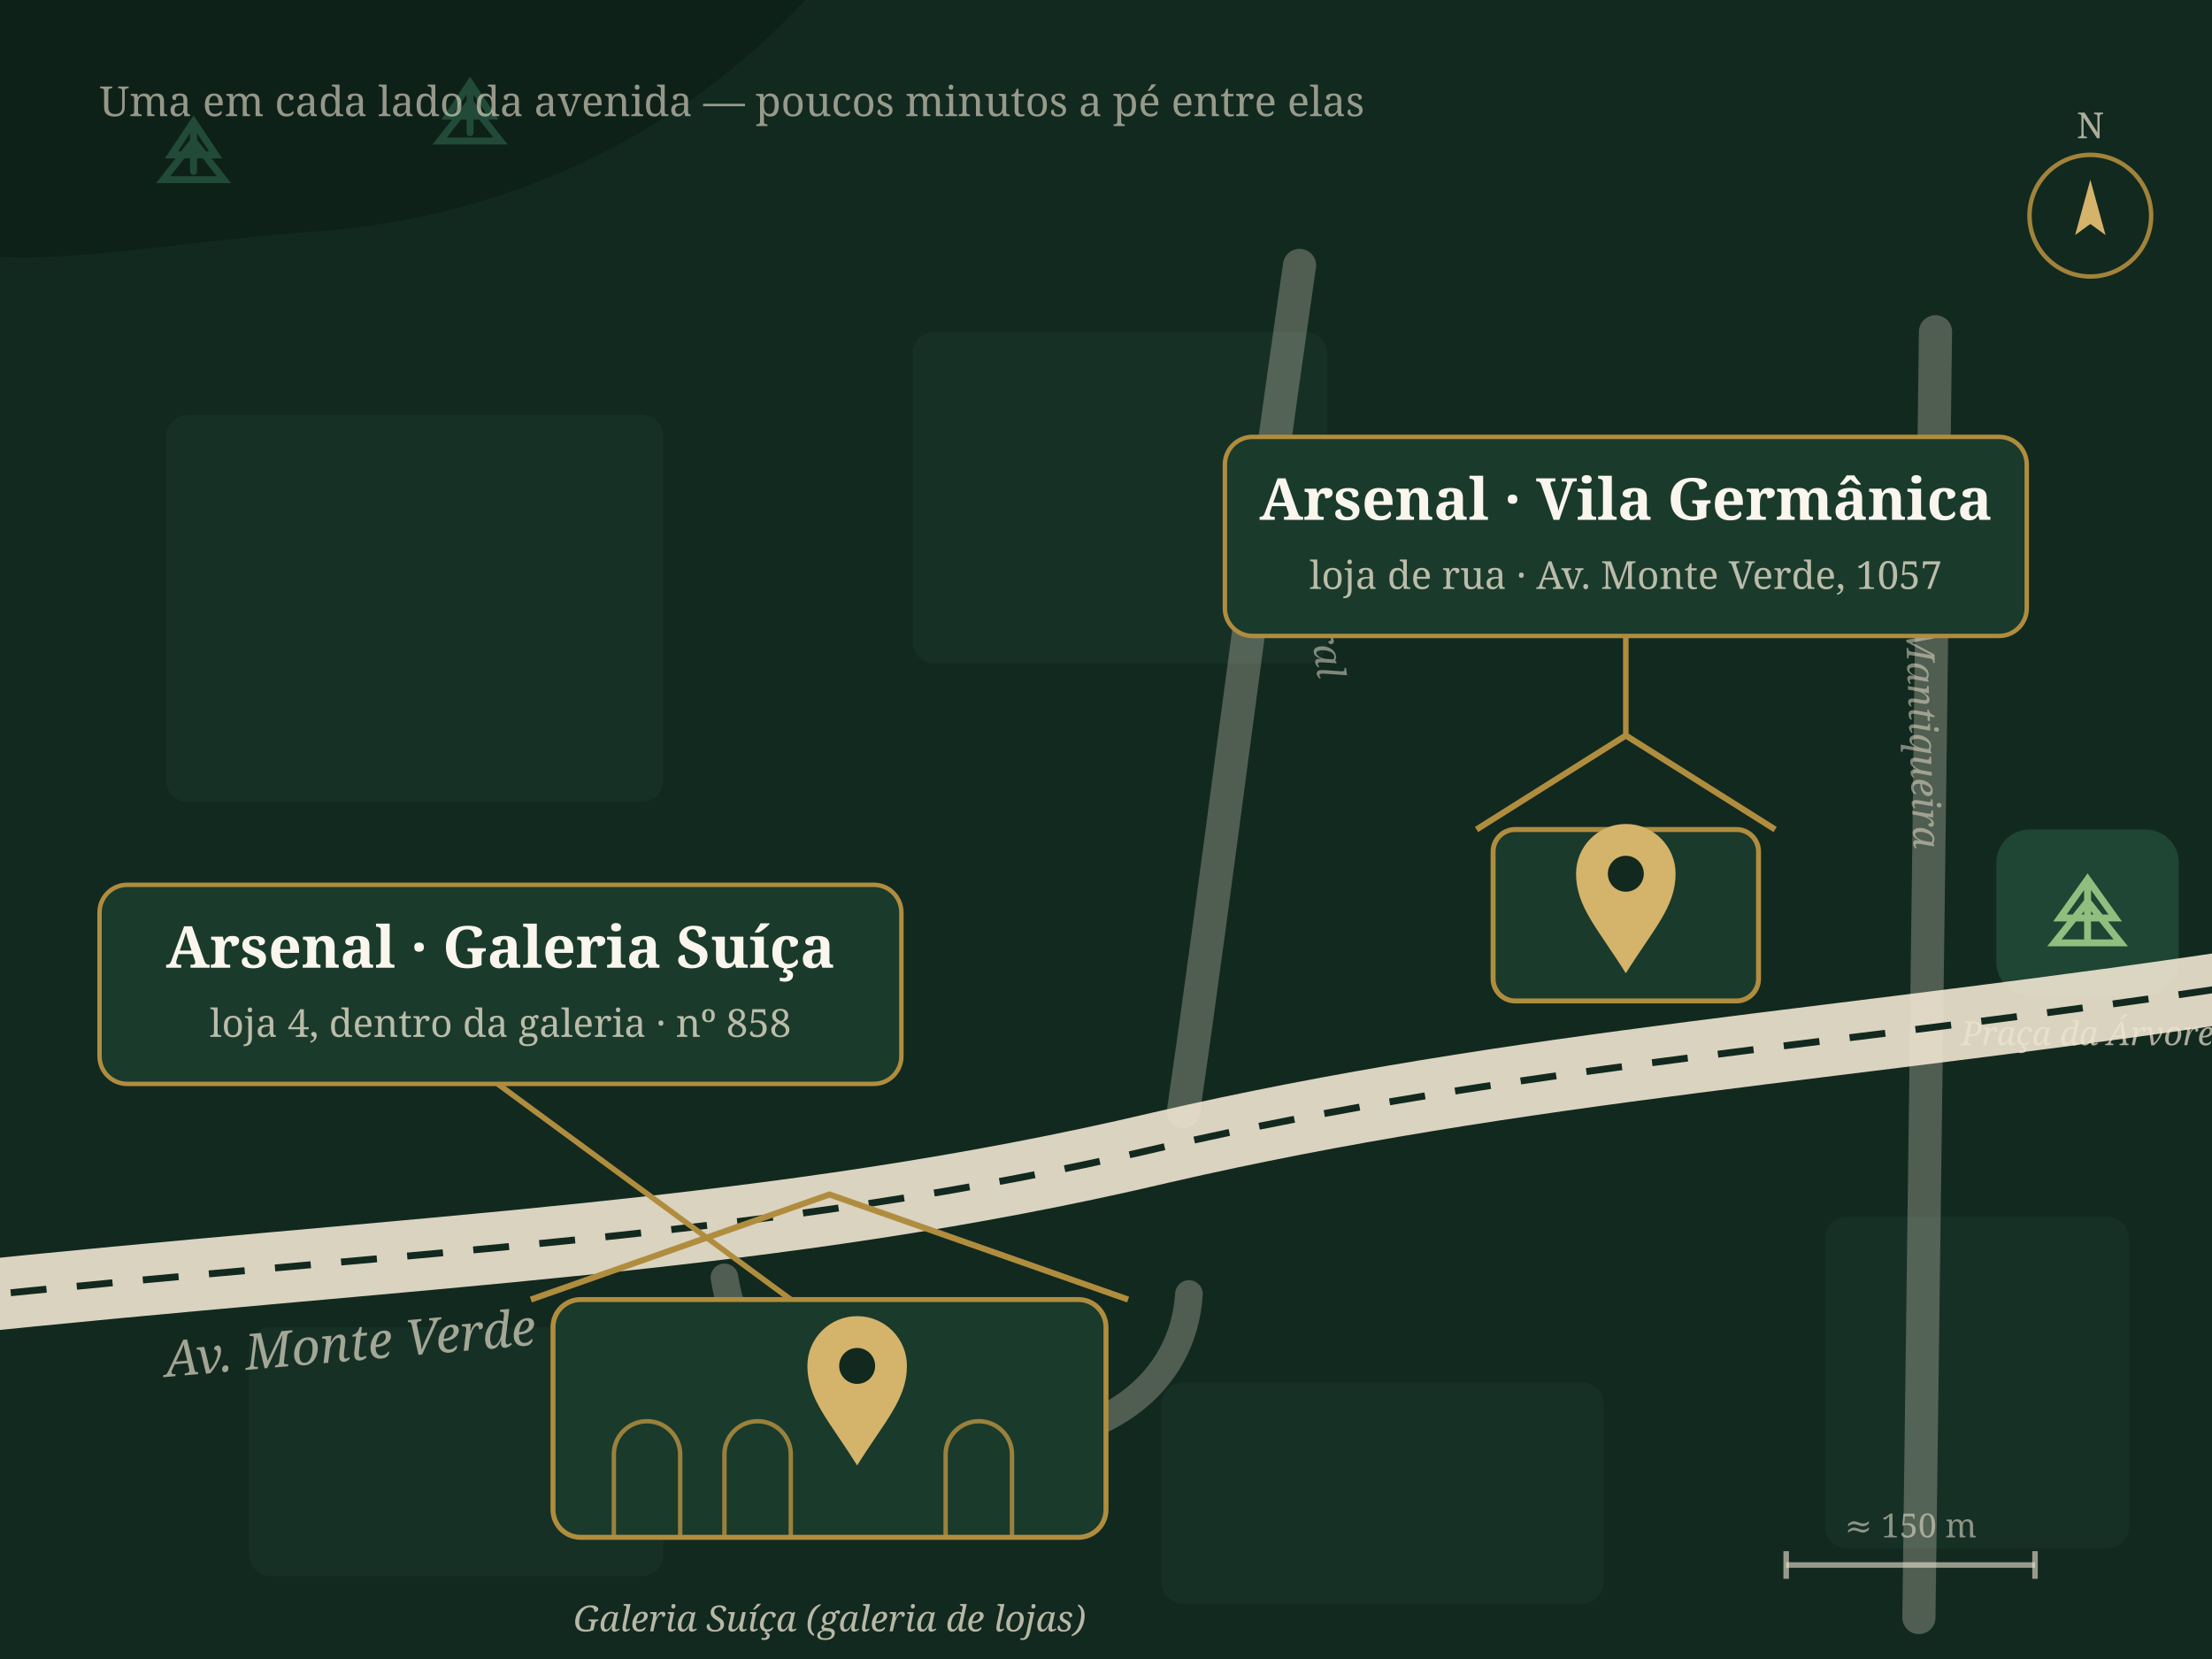
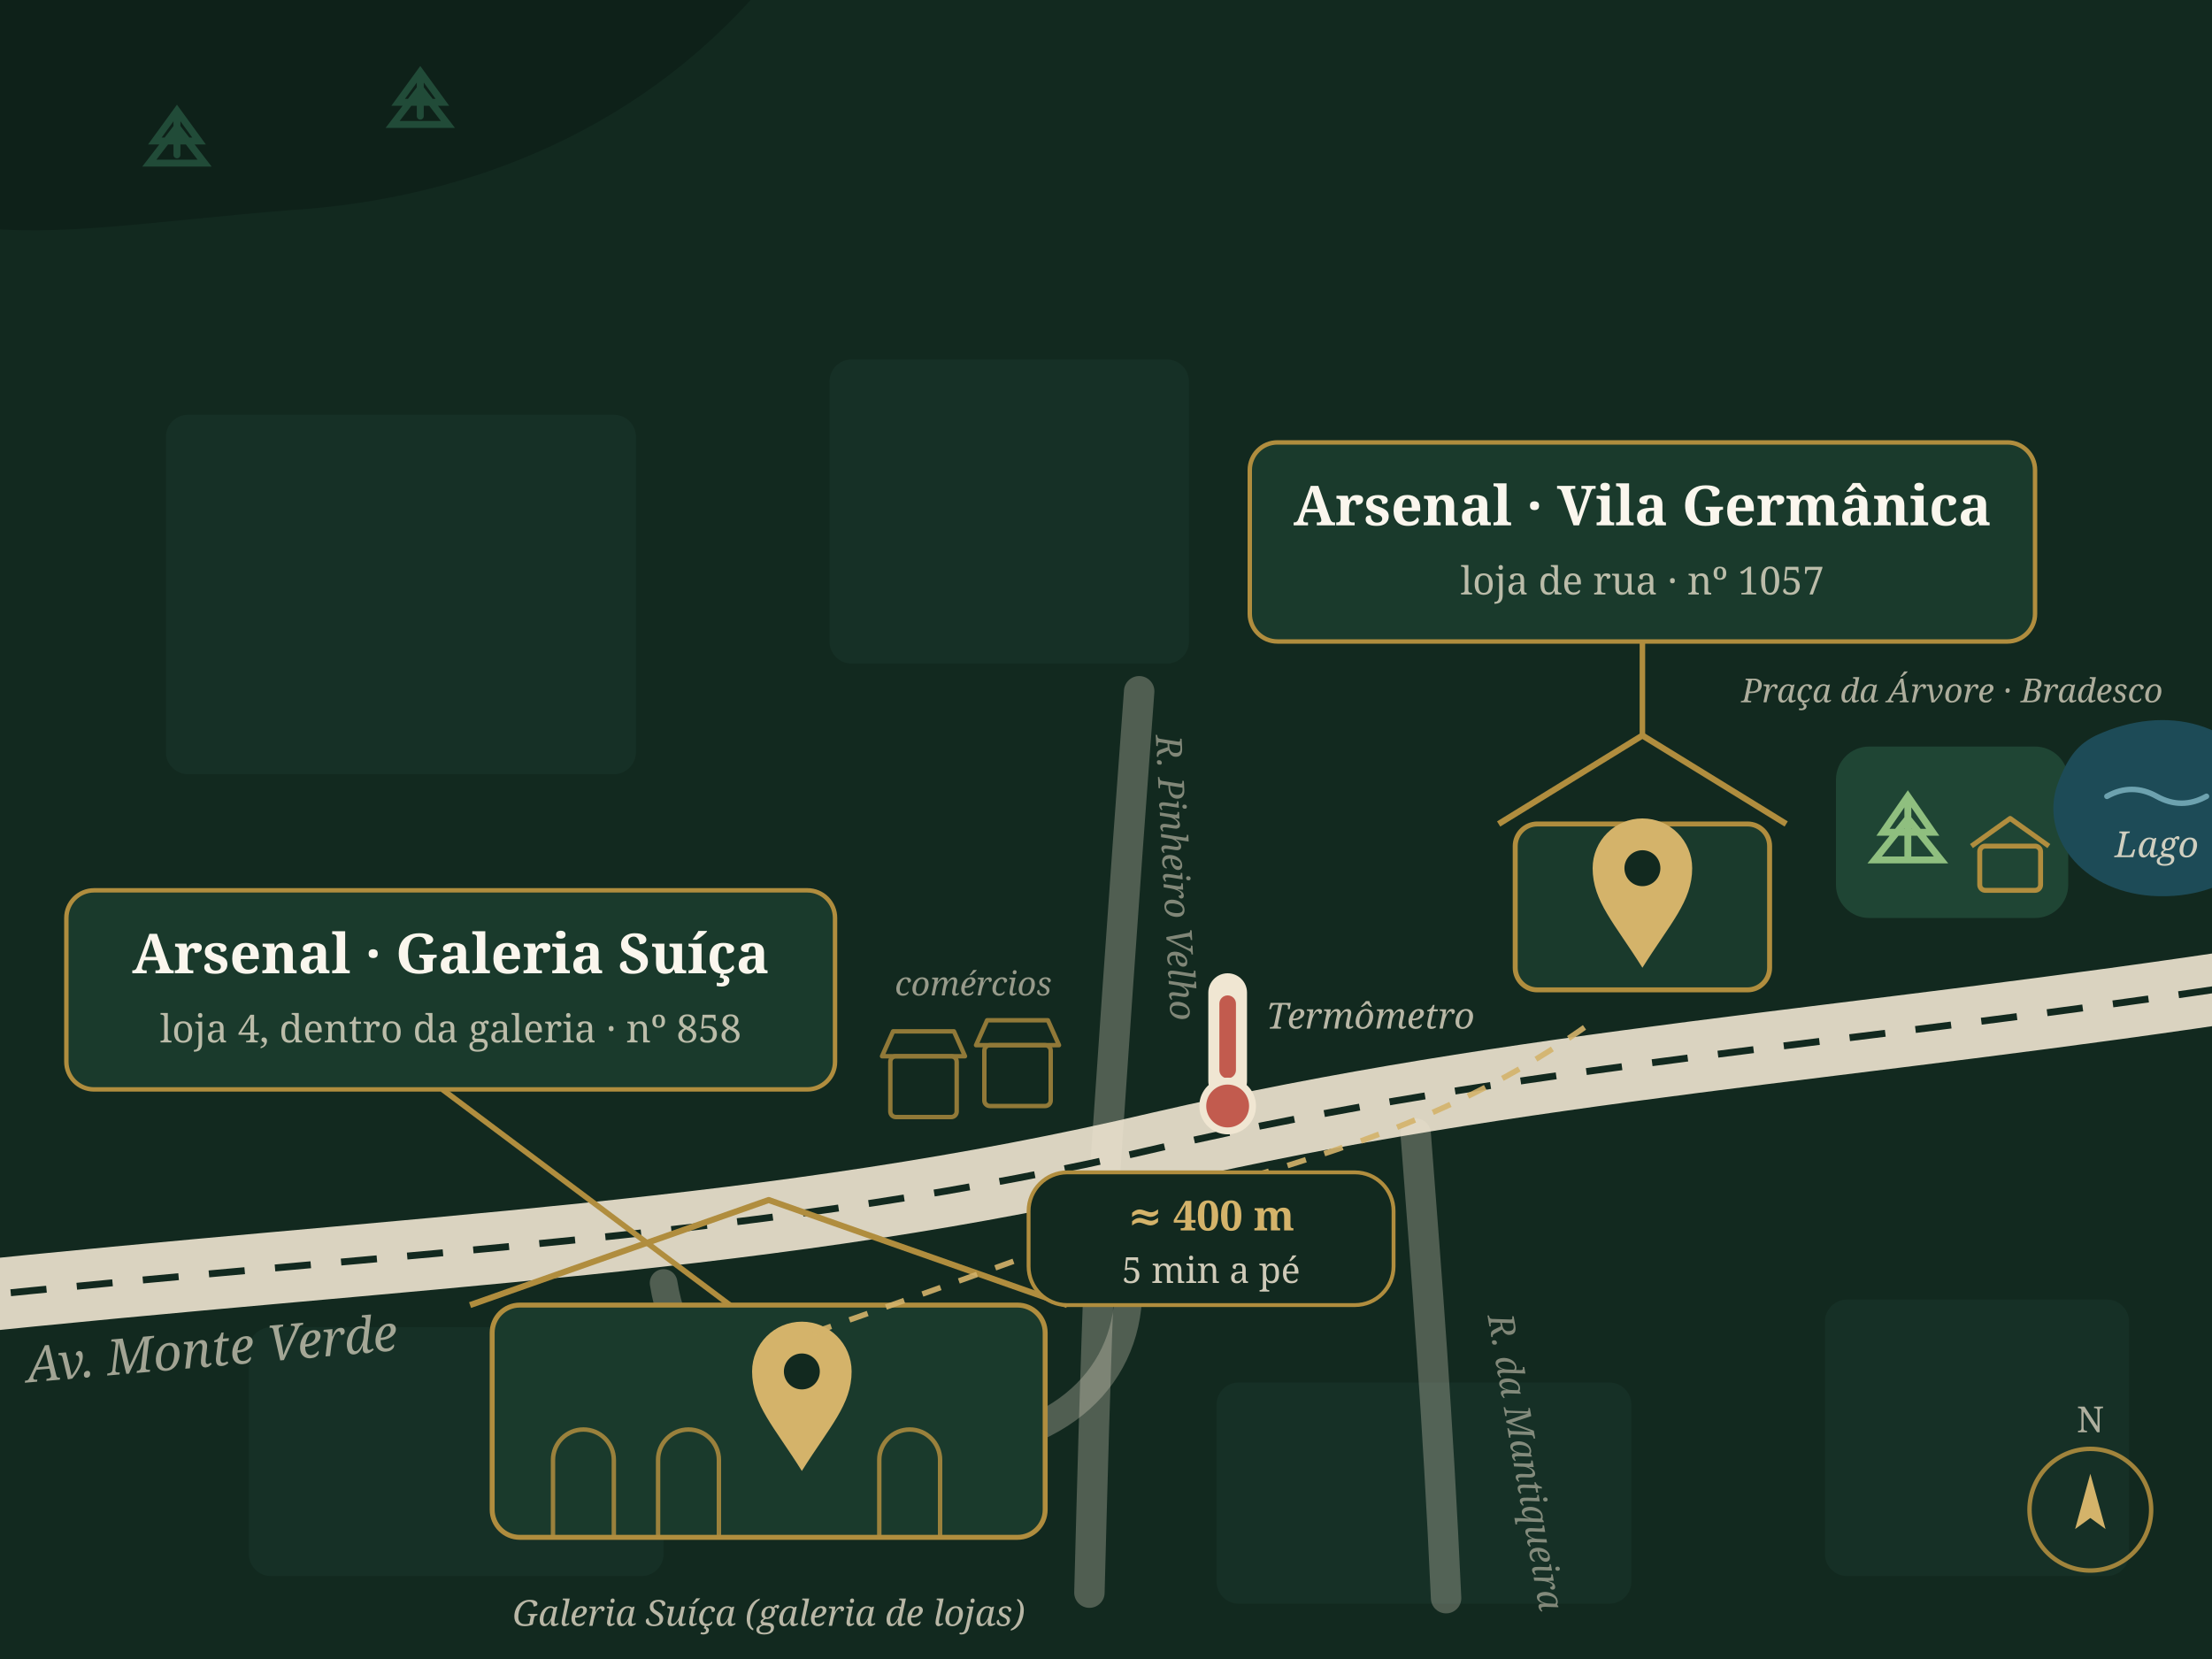
- <svg xmlns="http://www.w3.org/2000/svg" viewBox="0 0 800 600" role="img" aria-label="Mapa ilustrado da avenida principal de Monte Verde: a loja da Galeria Suíça fica dentro da galeria, no lado sul; a Vila Germânica é loja de rua no lado norte">
+ <svg xmlns="http://www.w3.org/2000/svg" viewBox="0 0 800 600" role="img" aria-label="Mapa ilustrado da avenida principal de Monte Verde: Arsenal Galeria Suíça dentro da galeria no lado sul e Arsenal Vila Germânica, loja de rua no lado norte, a cerca de 400 metros (5 minutos a pé) uma da outra, com o Termômetro Oficial entre elas e a Praça da Árvore, o Bradesco e o lago no lado leste">
  <rect width="800" height="600" fill="#12291F" />
-   <path d="M-10 -10 H300 C 250 50 180 80 110 84 C 60 88 20 96 -10 92 Z" fill="#0E2119" />
+   <path d="M-10 -10 H280 C 235 46 170 72 105 76 C 55 80 20 86 -10 82 Z" fill="#0E2119" />
  <g stroke="#24503C" stroke-width="2.5" fill="none" stroke-linecap="round" opacity="0.9">
-     <path d="M70 44 l0 18 M70 44 l-8 12 h16 z M70 51 l-11 14 h22 z" />
-     <path d="M170 30 l0 18 M170 30 l-8 12 h16 z M170 37 l-11 14 h22 z" />
+     <path d="M64 40 l0 16 M64 40 l-8 11 h16 z M64 46 l-10 13 h20 z" />
+     <path d="M152 26 l0 16 M152 26 l-8 11 h16 z M152 32 l-10 13 h20 z" />
  </g>
  <g fill="#163026">
-     <rect x="330" y="120" width="150" height="120" rx="8" />
-     <rect x="60" y="150" width="180" height="140" rx="8" />
+     <rect x="60" y="150" width="170" height="130" rx="8" />
+     <rect x="300" y="130" width="130" height="110" rx="8" />
    <rect x="90" y="480" width="150" height="90" rx="8" />
-     <rect x="420" y="500" width="160" height="80" rx="8" />
-     <rect x="660" y="440" width="110" height="120" rx="8" />
+     <rect x="440" y="500" width="150" height="80" rx="8" />
+     <rect x="660" y="470" width="110" height="100" rx="8" />
  </g>
-   <g stroke="#F0E6D2" stroke-opacity="0.28" stroke-width="12" stroke-linecap="round" fill="none">
-     <path d="M470 96 C 452 220 440 320 428 402" />
-     <path d="M700 120 L 694 585" />
+   <g stroke="#F0E6D2" stroke-opacity="0.28" stroke-width="11" stroke-linecap="round" fill="none">
+     <path d="M412 250 C 406 330 402 390 398 448 C 396 498 395 538 394 576" />
+     <path d="M512 410 C 516 462 520 512 523 578" />
  </g>
-   <g fill="#F0E6D2" fill-opacity="0.5" font-family="Georgia, serif" font-size="14" font-style="italic">
-     <text transform="translate(466 170) rotate(82)">Al. Pinheral</text>
-     <text transform="translate(688 190) rotate(88)">R. da Mantiqueira</text>
+   <g fill="#F0E6D2" fill-opacity="0.5" font-family="Georgia, serif" font-size="13" font-style="italic">
+     <text transform="translate(418 266) rotate(87)">R. Pinheiro Velho</text>
+     <text transform="translate(538 476) rotate(80)">R. da Mantiqueira</text>
  </g>
  <g>
-     <rect x="722" y="300" width="66" height="60" rx="12" fill="#1F4534" />
+     <rect x="664" y="270" width="84" height="62" rx="12" fill="#1F4534" />
    <g stroke="#8FBF7F" stroke-width="2.5" fill="none" stroke-linecap="round">
-       <path d="M755 318 l0 22 M755 318 l-10 14 h20 z M755 326 l-12 15 h24 z" />
+       <path d="M690 288 l0 22 M690 288 l-9 13 h18 z M690 296 l-12 15 h24 z" />
    </g>
-     <text x="755" y="378" text-anchor="middle" fill="#F0E6D2" fill-opacity="0.7" font-family="Georgia, serif" font-size="12" font-style="italic">Praça da Árvore</text>
+     <g stroke="#B08D3E" stroke-width="1.8" fill="none" stroke-linejoin="round">
+       <rect x="716" y="306" width="22" height="16" rx="2" />
+       <path d="M713 306 L727 296 L741 306" />
+     </g>
+     <text x="706" y="254" text-anchor="middle" fill="#F0E6D2" fill-opacity="0.7" font-family="Georgia, serif" font-size="12" font-style="italic">Praça da Árvore · Bradesco</text>
+   </g>
+   <g>
+     <path d="M758 266 C 784 254 810 262 820 284 C 828 306 808 326 778 324 C 752 322 738 302 744 284 C 748 273 752 269 758 266 Z" fill="#1D4B57" />
+     <path d="M762 288 q9 -5 18 0 t18 0" stroke="#8FC7D4" stroke-width="2" fill="none" stroke-linecap="round" opacity="0.7" />
+     <text x="780" y="310" text-anchor="middle" fill="#F0E6D2" fill-opacity="0.85" font-family="Georgia, serif" font-size="13" font-style="italic">Lago</text>
  </g>
  <path d="M-20 470 C 150 452 280 448 420 415 C 550 385 670 378 820 355" stroke="#F0E6D2" stroke-opacity="0.9" stroke-width="26" fill="none" stroke-linecap="round" />
  <path d="M-20 470 C 150 452 280 448 420 415 C 550 385 670 378 820 355" stroke="#12291F" stroke-width="2.5" fill="none" stroke-dasharray="13 11" />
-   <text transform="translate(60 498) rotate(-5)" fill="#F0E6D2" fill-opacity="0.65" font-family="Georgia, serif" font-size="18" font-style="italic">Av. Monte Verde</text>
-   <path d="M262 462 C 268 500 300 520 350 522 C 400 524 428 500 430 468" stroke="#F0E6D2" stroke-opacity="0.28" stroke-width="10" fill="none" stroke-linecap="round" />
+   <text transform="translate(10 500) rotate(-5)" fill="#F0E6D2" fill-opacity="0.65" font-family="Georgia, serif" font-size="18" font-style="italic">Av. Monte Verde</text>
+   <g stroke="#B08D3E" stroke-width="1.6" fill="none" stroke-linejoin="round" opacity="0.8">
+     <rect x="322" y="382" width="24" height="22" rx="2" />
+     <path d="M319 382 h30 l-4 -9 h-22 z" />
+     <rect x="356" y="378" width="24" height="22" rx="2" />
+     <path d="M353 378 h30 l-4 -9 h-22 z" />
+   </g>
+   <text x="352" y="360" text-anchor="middle" fill="#F0E6D2" fill-opacity="0.6" font-family="Georgia, serif" font-size="12" font-style="italic">comércios</text>
  <g>
-     <rect x="200" y="470" width="200" height="86" rx="10" fill="#1A3A2C" stroke="#B08D3E" stroke-width="1.8" />
-     <path d="M192 470 L300 432 L408 470" fill="none" stroke="#B08D3E" stroke-width="2.2" stroke-linejoin="round" />
+     <rect x="437" y="352" width="14" height="46" rx="7" fill="#F0E6D2" />
+     <rect x="441" y="360" width="6" height="30" rx="3" fill="#C25B4E" />
+     <circle cx="444" cy="400" r="9" fill="#C25B4E" stroke="#F0E6D2" stroke-width="2.5" />
+     <text x="458" y="372" text-anchor="start" fill="#F0E6D2" fill-opacity="0.75" font-family="Georgia, serif" font-size="13" font-style="italic">Termômetro</text>
+   </g>
+   <path d="M240 464 C 246 502 278 522 328 524 C 378 526 406 502 408 470" stroke="#F0E6D2" stroke-opacity="0.28" stroke-width="10" fill="none" stroke-linecap="round" />
+   <g>
+     <rect x="178" y="472" width="200" height="84" rx="10" fill="#1A3A2C" stroke="#B08D3E" stroke-width="1.8" />
+     <path d="M170 472 L278 434 L386 472" fill="none" stroke="#B08D3E" stroke-width="2.2" stroke-linejoin="round" />
    <g stroke="#B08D3E" stroke-width="1.6" fill="none" opacity="0.85">
-       <path d="M222 556 v-30 a12 12 0 0 1 24 0 v30" />
-       <path d="M262 556 v-30 a12 12 0 0 1 24 0 v30" />
-       <path d="M342 556 v-30 a12 12 0 0 1 24 0 v30" />
+       <path d="M200 556 v-28 a11 11 0 0 1 22 0 v28" />
+       <path d="M238 556 v-28 a11 11 0 0 1 22 0 v28" />
+       <path d="M318 556 v-28 a11 11 0 0 1 22 0 v28" />
    </g>
-     <text x="300" y="590" text-anchor="middle" fill="#F0E6D2" fill-opacity="0.75" font-family="Georgia, serif" font-size="13" font-style="italic">Galeria Suíça (galeria de lojas)</text>
-     <path d="M310 530 C 300 514 292 506 292 494 a18 18 0 1 1 36 0 c0 12 -8 20 -18 36 Z" fill="#D4B36A" />
-     <circle cx="310" cy="494" r="6.5" fill="#12291F" />
-     <line x1="180" y1="392" x2="286" y2="470" stroke="#B08D3E" stroke-width="2" />
-     <rect x="36" y="320" width="290" height="72" rx="10" fill="#1A3A2C" stroke="#B08D3E" stroke-width="1.6" />
-     <text x="181" y="350" text-anchor="middle" fill="#FAF6ED" font-family="Georgia, serif" font-size="21" font-weight="bold">Arsenal · Galeria Suíça</text>
-     <text x="181" y="375" text-anchor="middle" fill="#F0E6D2" fill-opacity="0.75" font-family="Georgia, serif" font-size="14">loja 4, dentro da galeria · nº 858</text>
+     <text x="278" y="588" text-anchor="middle" fill="#F0E6D2" fill-opacity="0.75" font-family="Georgia, serif" font-size="13" font-style="italic">Galeria Suíça (galeria de lojas)</text>
+     <path d="M290 532 C 280 516 272 508 272 496 a18 18 0 1 1 36 0 c0 12 -8 20 -18 36 Z" fill="#D4B36A" />
+     <circle cx="290" cy="496" r="6.5" fill="#12291F" />
+     <line x1="160" y1="394" x2="264" y2="472" stroke="#B08D3E" stroke-width="2" />
+     <rect x="24" y="322" width="278" height="72" rx="10" fill="#1A3A2C" stroke="#B08D3E" stroke-width="1.6" />
+     <text x="163" y="352" text-anchor="middle" fill="#FAF6ED" font-family="Georgia, serif" font-size="20" font-weight="bold">Arsenal · Galeria Suíça</text>
+     <text x="163" y="377" text-anchor="middle" fill="#F0E6D2" fill-opacity="0.75" font-family="Georgia, serif" font-size="14">loja 4, dentro da galeria · nº 858</text>
  </g>
  <g>
-     <rect x="540" y="300" width="96" height="62" rx="8" fill="#1A3A2C" stroke="#B08D3E" stroke-width="1.8" />
-     <path d="M534 300 L588 266 L642 300" fill="none" stroke="#B08D3E" stroke-width="2.2" stroke-linejoin="round" />
-     <path d="M588 352 C 578 336 570 328 570 316 a18 18 0 1 1 36 0 c0 12 -8 20 -18 36 Z" fill="#D4B36A" />
-     <circle cx="588" cy="316" r="6.5" fill="#12291F" />
-     <line x1="588" y1="266" x2="588" y2="230" stroke="#B08D3E" stroke-width="2" />
-     <rect x="443" y="158" width="290" height="72" rx="10" fill="#1A3A2C" stroke="#B08D3E" stroke-width="1.6" />
-     <text x="588" y="188" text-anchor="middle" fill="#FAF6ED" font-family="Georgia, serif" font-size="21" font-weight="bold">Arsenal · Vila Germânica</text>
-     <text x="588" y="213" text-anchor="middle" fill="#F0E6D2" fill-opacity="0.75" font-family="Georgia, serif" font-size="14">loja de rua · Av. Monte Verde, 1057</text>
+     <rect x="548" y="298" width="92" height="60" rx="8" fill="#1A3A2C" stroke="#B08D3E" stroke-width="1.8" />
+     <path d="M542 298 L594 266 L646 298" fill="none" stroke="#B08D3E" stroke-width="2.2" stroke-linejoin="round" />
+     <path d="M594 350 C 584 334 576 326 576 314 a18 18 0 1 1 36 0 c0 12 -8 20 -18 36 Z" fill="#D4B36A" />
+     <circle cx="594" cy="314" r="6.5" fill="#12291F" />
+     <line x1="594" y1="266" x2="594" y2="232" stroke="#B08D3E" stroke-width="2" />
+     <rect x="452" y="160" width="284" height="72" rx="10" fill="#1A3A2C" stroke="#B08D3E" stroke-width="1.6" />
+     <text x="594" y="190" text-anchor="middle" fill="#FAF6ED" font-family="Georgia, serif" font-size="20" font-weight="bold">Arsenal · Vila Germânica</text>
+     <text x="594" y="215" text-anchor="middle" fill="#F0E6D2" fill-opacity="0.75" font-family="Georgia, serif" font-size="14">loja de rua · nº 1057</text>
  </g>
-   <text x="36" y="42" fill="#F0E6D2" fill-opacity="0.6" font-family="Georgia, serif" font-size="15">Uma em cada lado da avenida — poucos minutos a pé entre elas</text>
-   <g transform="translate(646 566)">
-     <line x1="0" y1="0" x2="90" y2="0" stroke="#F0E6D2" stroke-opacity="0.6" stroke-width="2" />
-     <line x1="0" y1="-5" x2="0" y2="5" stroke="#F0E6D2" stroke-opacity="0.6" stroke-width="2" />
-     <line x1="90" y1="-5" x2="90" y2="5" stroke="#F0E6D2" stroke-opacity="0.6" stroke-width="2" />
-     <text x="45" y="-10" text-anchor="middle" fill="#F0E6D2" fill-opacity="0.55" font-family="Georgia, serif" font-size="12">≈ 150 m</text>
+   <g>
+     <path d="M294 482 C 340 466 400 444 444 428 C 500 412 540 396 578 368" stroke="#D4B36A" stroke-width="2" fill="none" stroke-dasharray="7 7" opacity="0.9" />
+     <rect x="372" y="424" width="132" height="48" rx="14" fill="#12291F" stroke="#B08D3E" stroke-width="1.4" />
+     <text x="438" y="445" text-anchor="middle" fill="#D4B36A" font-family="Georgia, serif" font-size="15" font-weight="bold">≈ 400 m</text>
+     <text x="438" y="464" text-anchor="middle" fill="#F0E6D2" fill-opacity="0.85" font-family="Georgia, serif" font-size="13">5 min a pé</text>
  </g>
-   <g transform="translate(756 78)">
+   <g transform="translate(756 546)">
    <circle r="22" fill="none" stroke="#B08D3E" stroke-width="1.6" opacity="0.9" />
    <path d="M0 -13 L5.5 7 L0 3 L-5.5 7 Z" fill="#D4B36A" />
    <text y="-28" text-anchor="middle" fill="#F0E6D2" fill-opacity="0.7" font-family="Georgia, serif" font-size="13">N</text>
  </g>
</svg>
